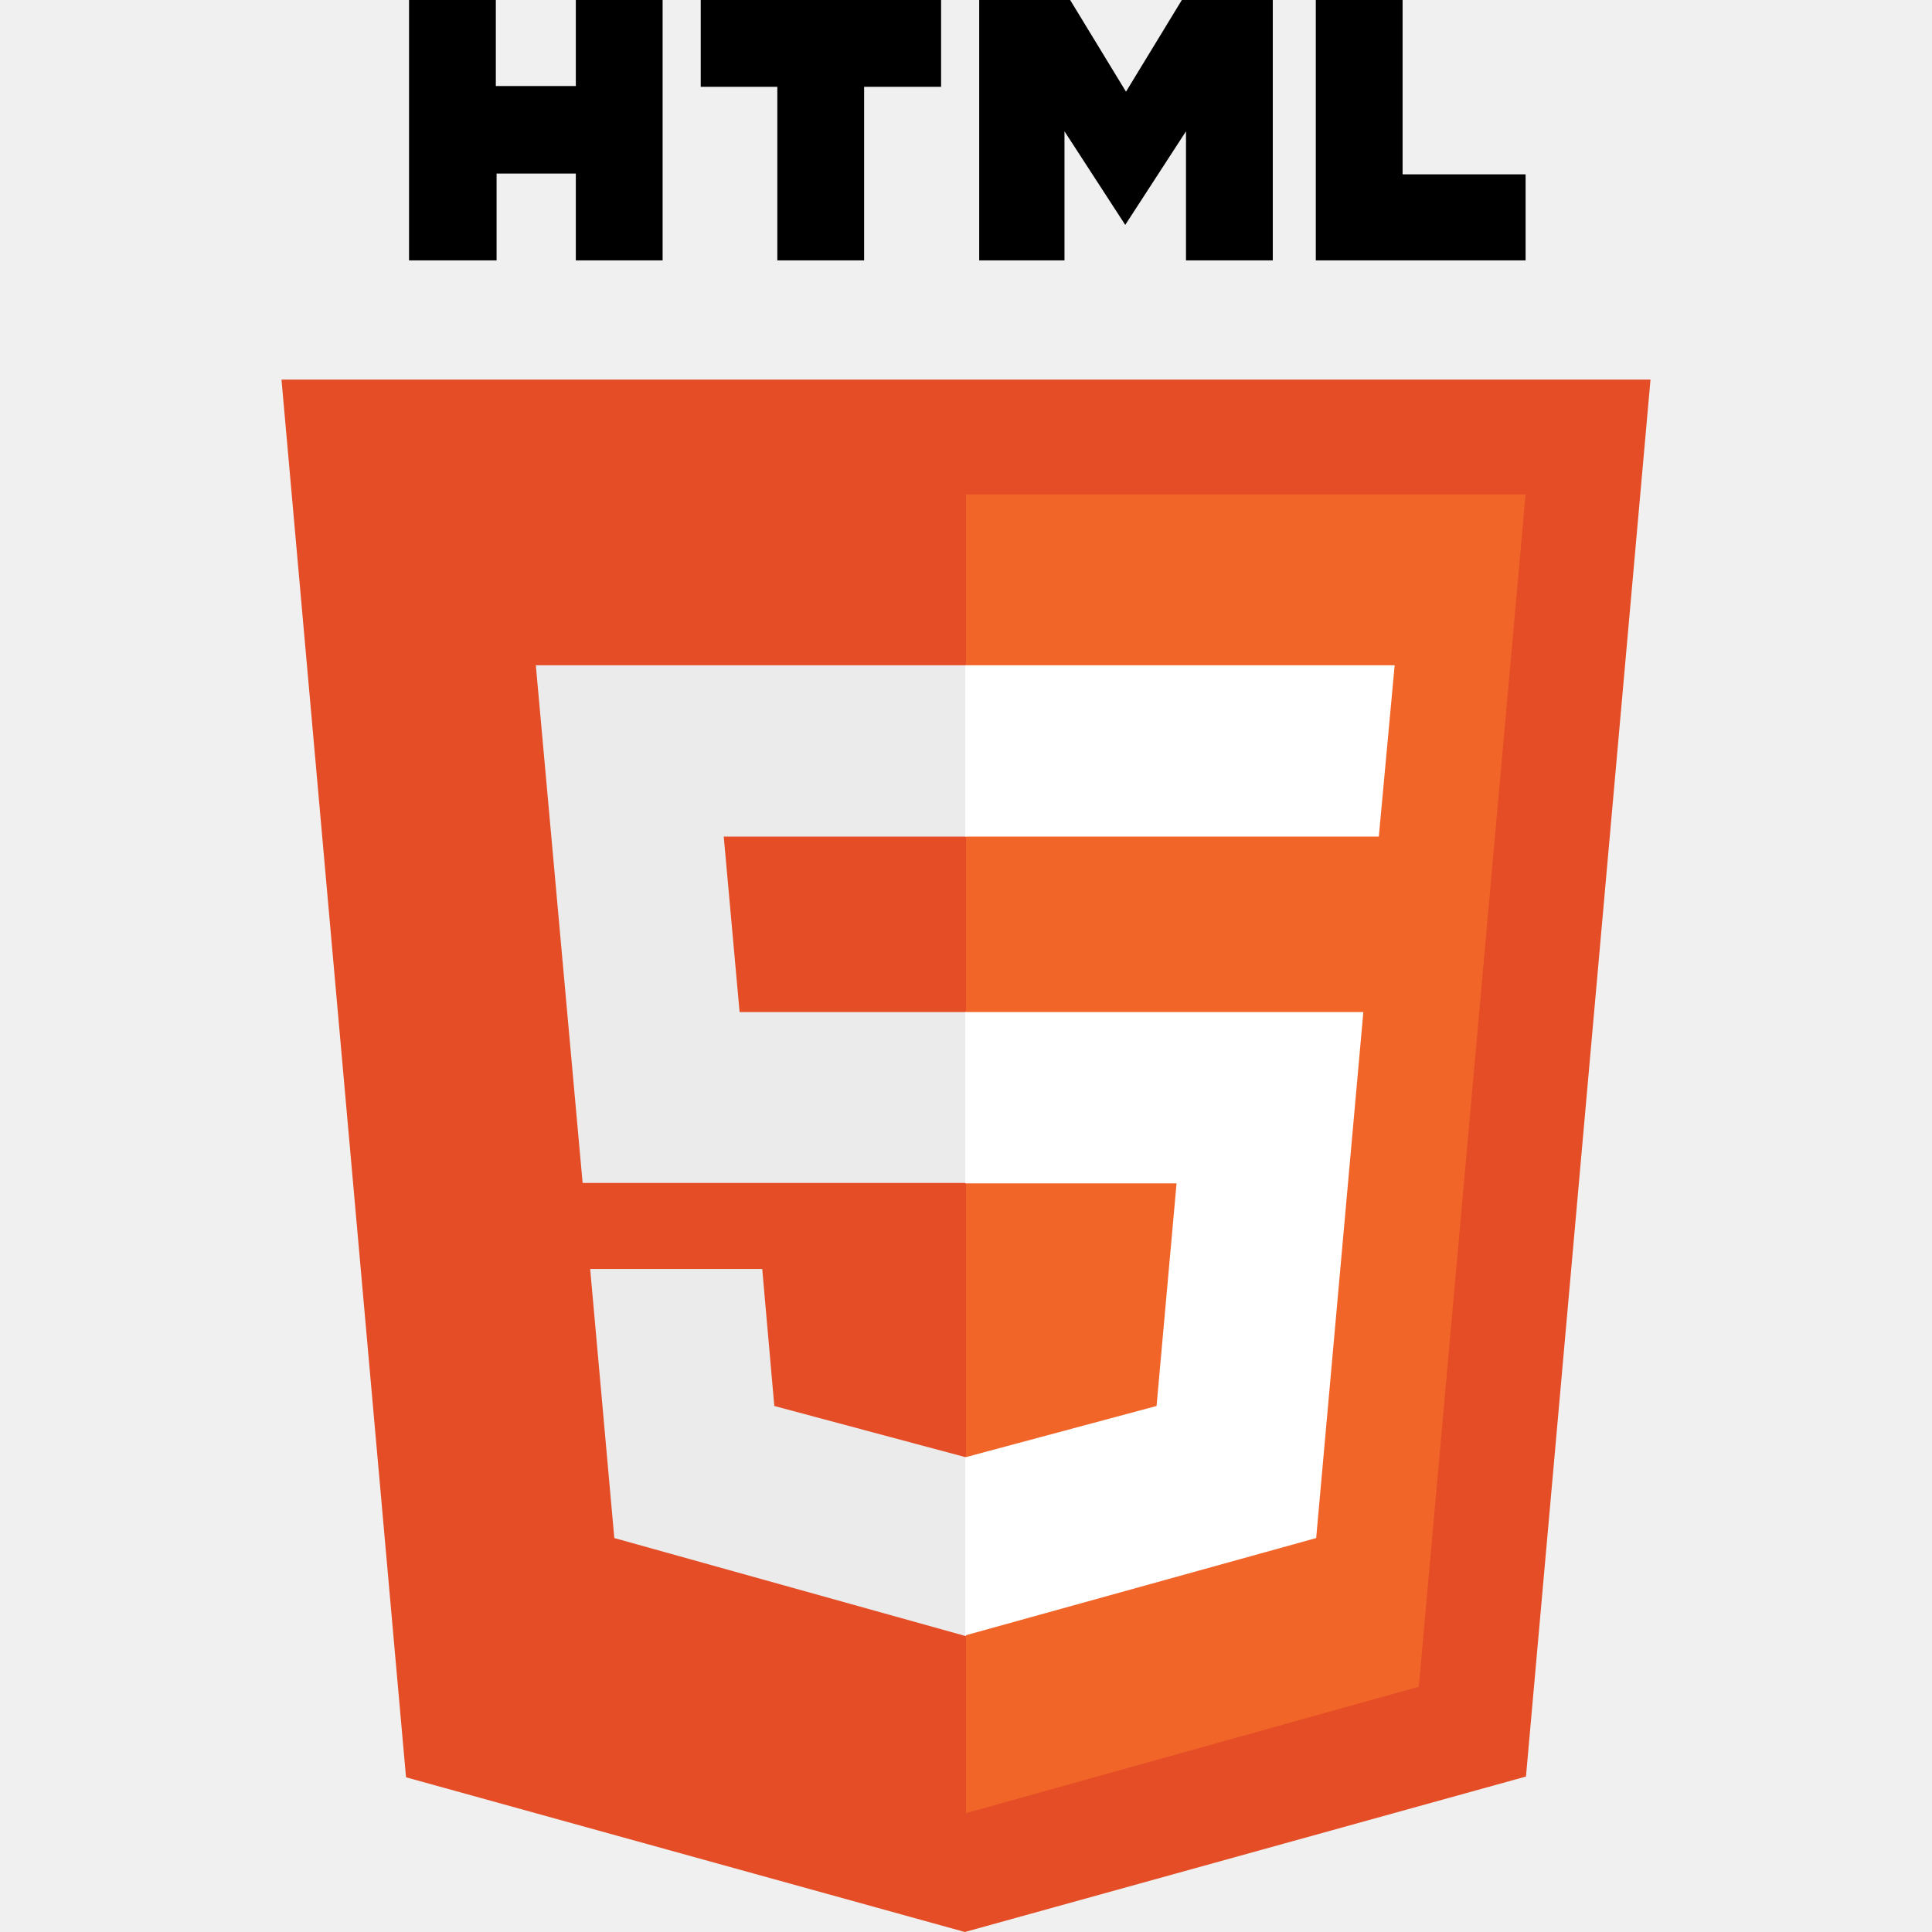
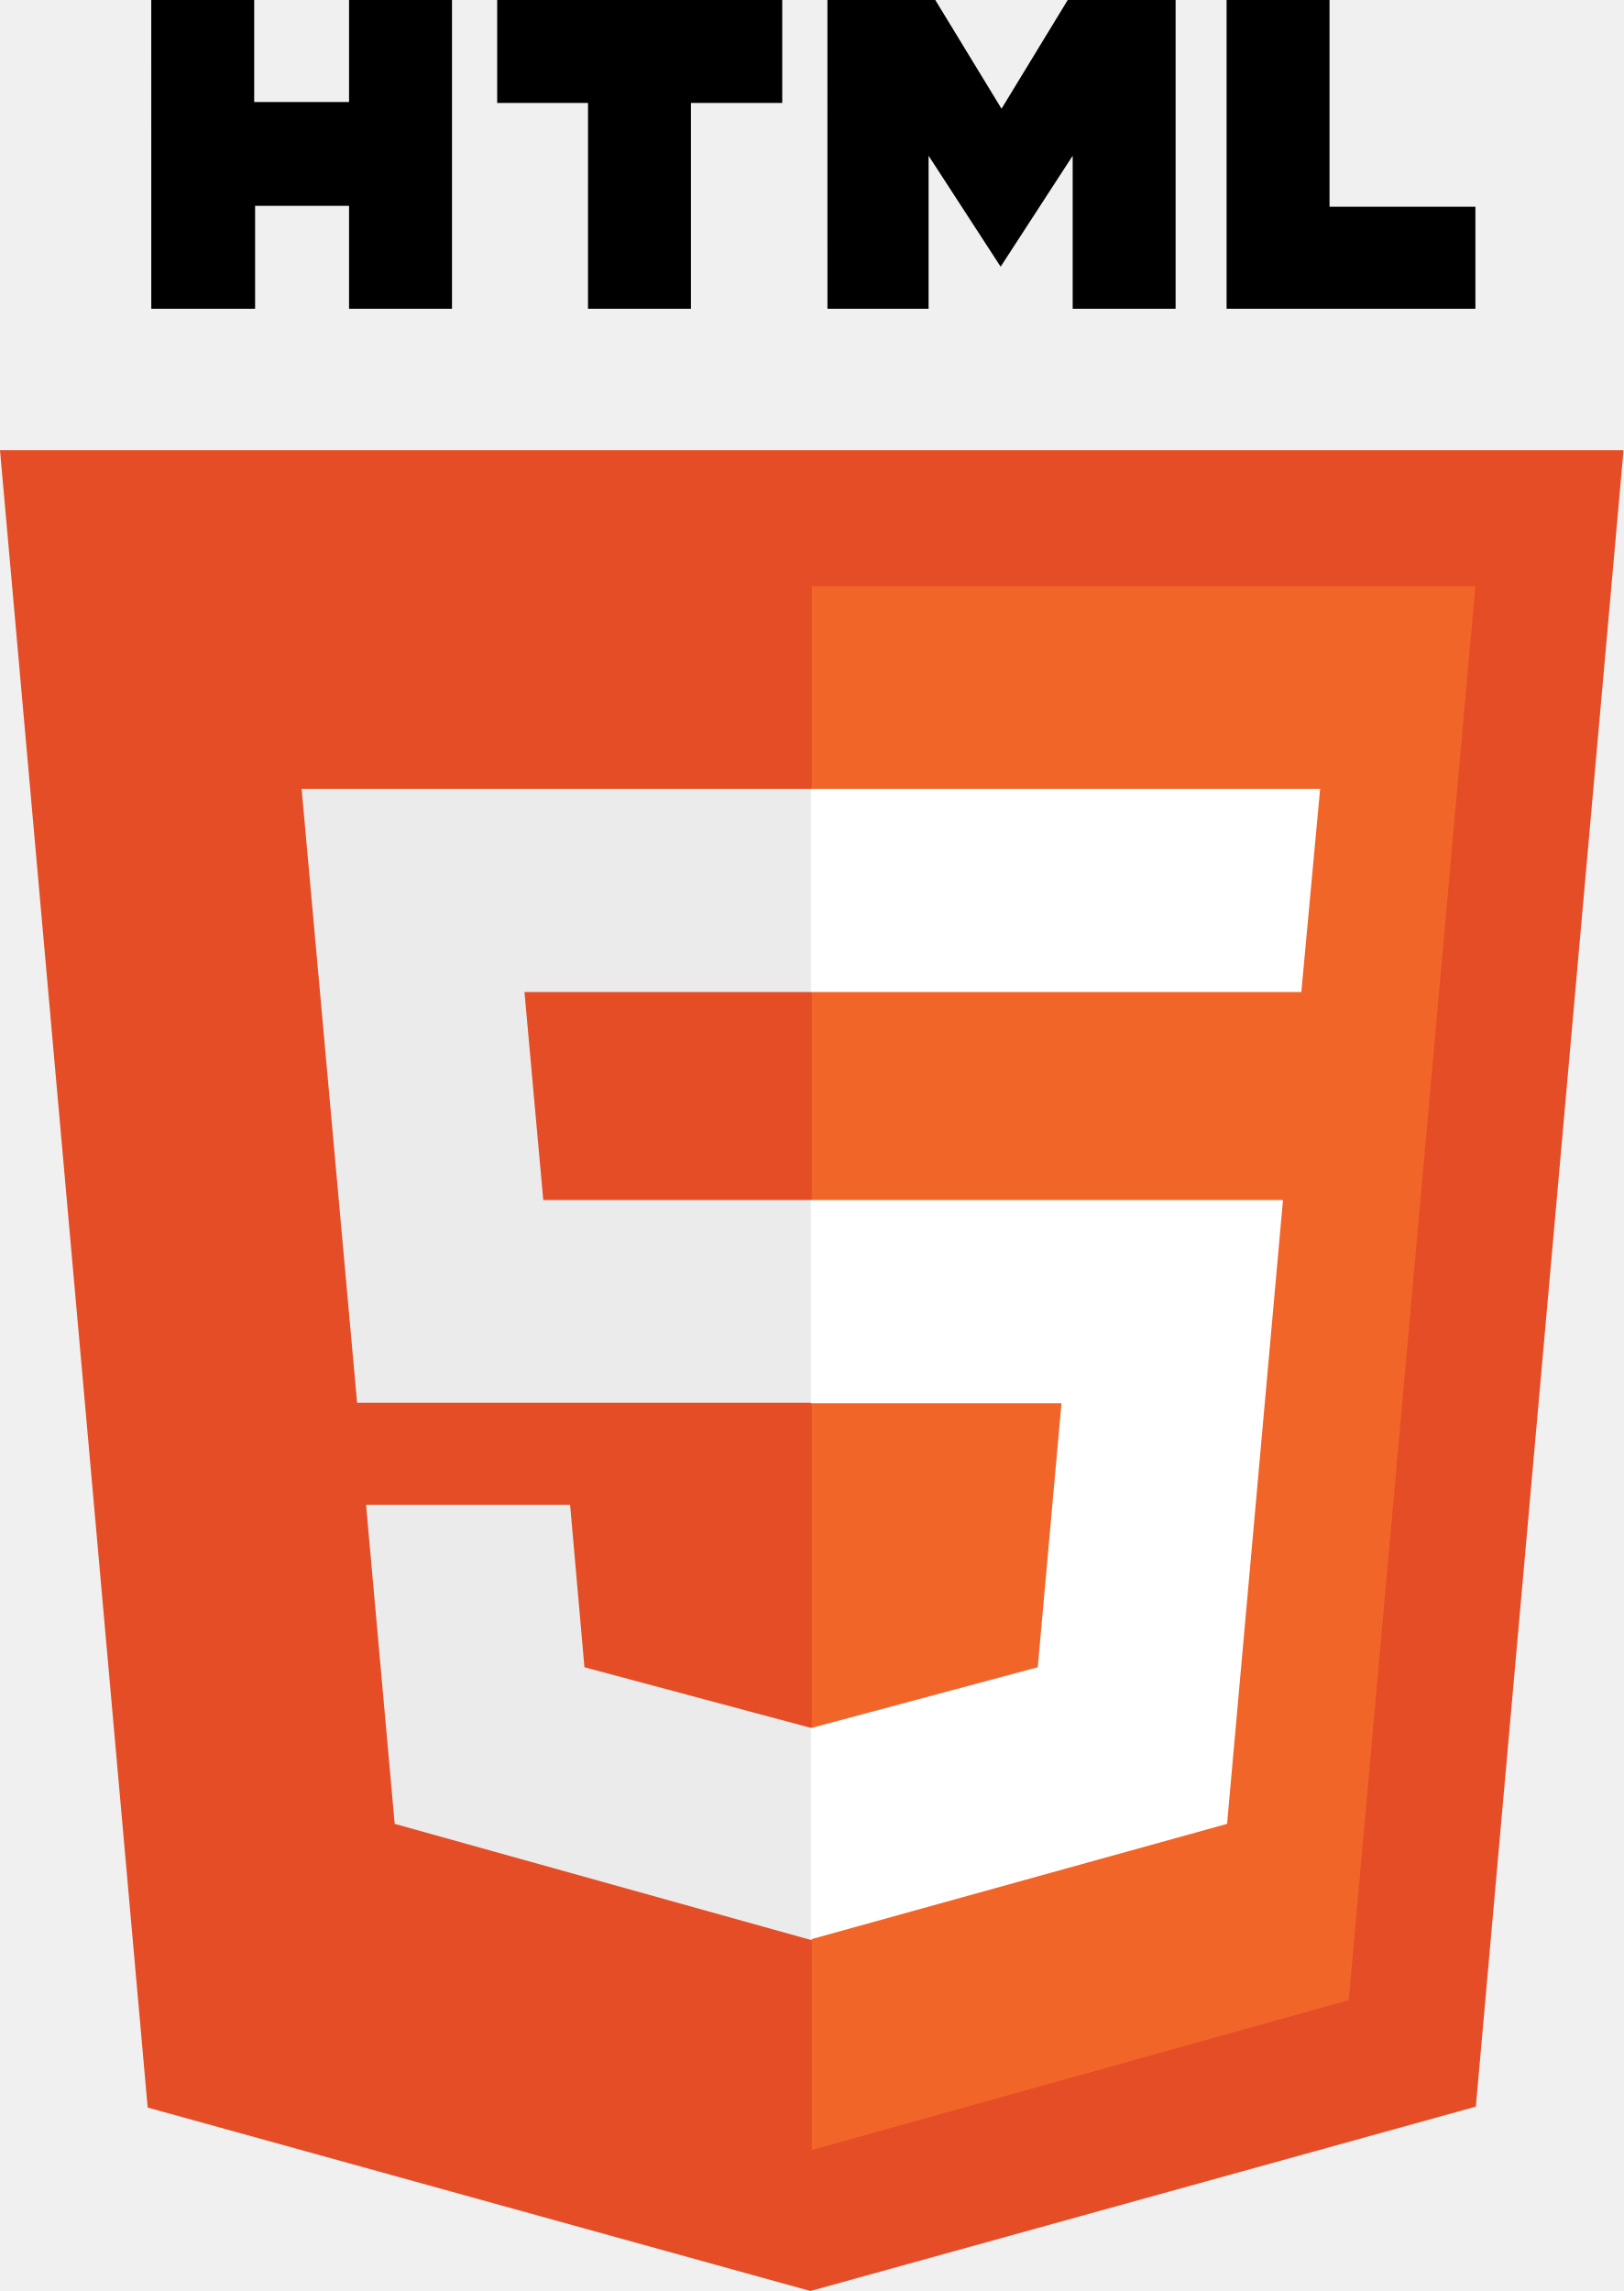
- <svg xmlns="http://www.w3.org/2000/svg" viewBox="0 0 512 512">
-   <path d="M108.4 0h23v22.8h21.2V0h23v69h-23V46h-21v23h-23.2M206 23h-20.3V0h63.7v23H229v46h-23M259.5 0h24.1l14.8 24.3L313.2 0h24.1v69h-23V34.8l-16.1 24.8l-16.1-24.8v34.2h-22.6M348.7 0h23v46.2h32.6V69h-55.6" />
-   <path fill="#e44d26" d="M107.6 471l-33-370.4h362.8l-33 370.2L255.7 512" />
-   <path fill="#f16529" d="M256 480.5V131H404.3L376 447" />
-   <path fill="#ebebeb" d="M142 176.3h114v45.4h-64.2l4.2 46.5h60v45.3H154.4M156.4 336.3H202l3.2 36.3 50.8 13.6v47.4l-93.2-26" />
-   <path fill="#fff" d="M369.6 176.3H255.8v45.4h109.6M361.3 268.2H255.8v45.4h56l-5.3 59-50.7 13.6v47.2l93-25.8" />
+ <svg xmlns="http://www.w3.org/2000/svg" version="1.1" id="Layer_1" x="0px" y="0px" width="90px" height="127.012px" viewBox="423 548.494 90 127.012" enable-background="new 423 548.494 90 127.012" xml:space="preserve">
+   <path d="M431.385,548.494h5.706v5.656h5.259v-5.656h5.706v17.117h-5.706v-5.706h-5.209v5.706h-5.755 M455.597,554.2h-5.036v-5.706  h15.802v5.706h-5.061v11.411h-5.706 M468.868,548.494h5.979l3.672,6.028l3.671-6.028h5.979v17.117h-5.705v-8.484l-3.994,6.152  l-3.994-6.152v8.484h-5.606 M490.996,548.494h5.706v11.461h8.087v5.656h-13.793" />
+   <path fill="#E44D26" d="M431.187,665.335L423,573.45h90l-8.187,91.835l-36.888,10.221" />
+   <path fill="#F16529" d="M468,667.691v-86.7h36.789l-7.021,78.391" />
+   <path fill="#EBEBEB" d="M439.72,592.229H468v11.262h-15.926l1.042,11.535H468v11.237h-25.204 M443.292,631.92h11.312l0.794,9.005  L468,644.299v11.759l-23.12-6.45" />
+   <path fill="#FFFFFF" d="M496.181,592.229h-28.23v11.262h27.188 M494.122,615.026H467.95v11.263h13.893l-1.315,14.636l-12.577,3.374  v11.709l23.071-6.4" />
</svg>
